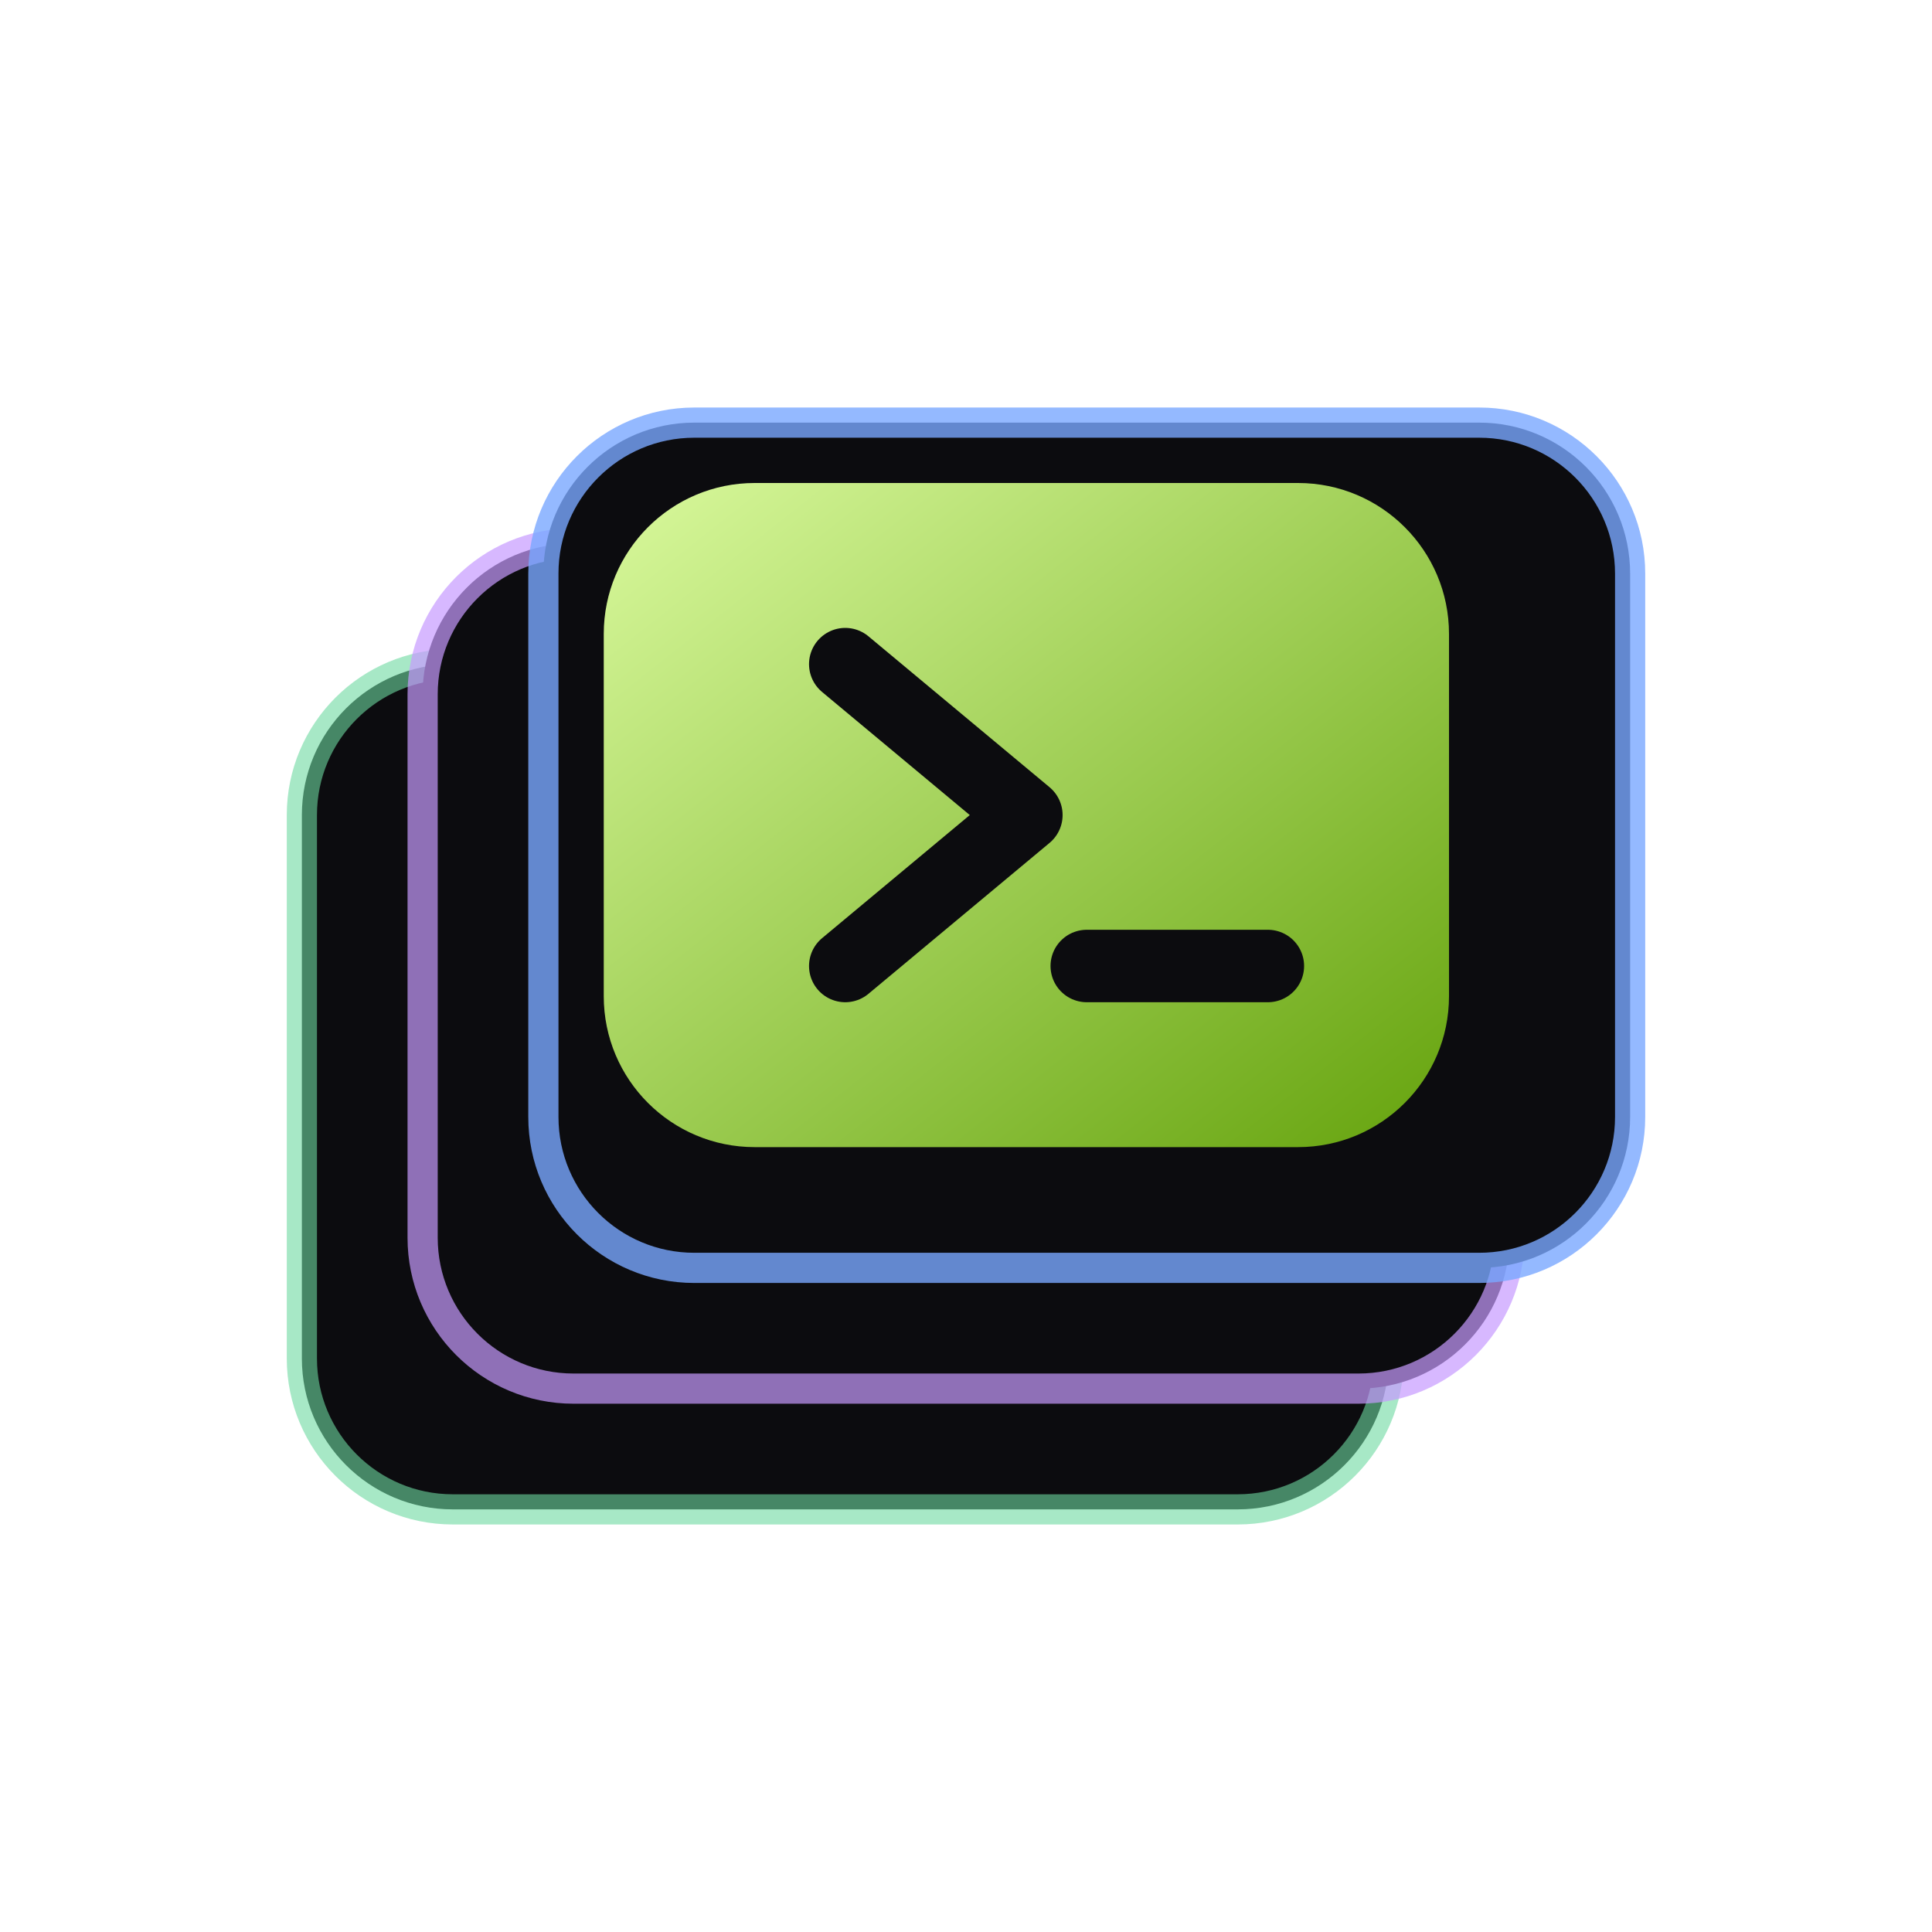
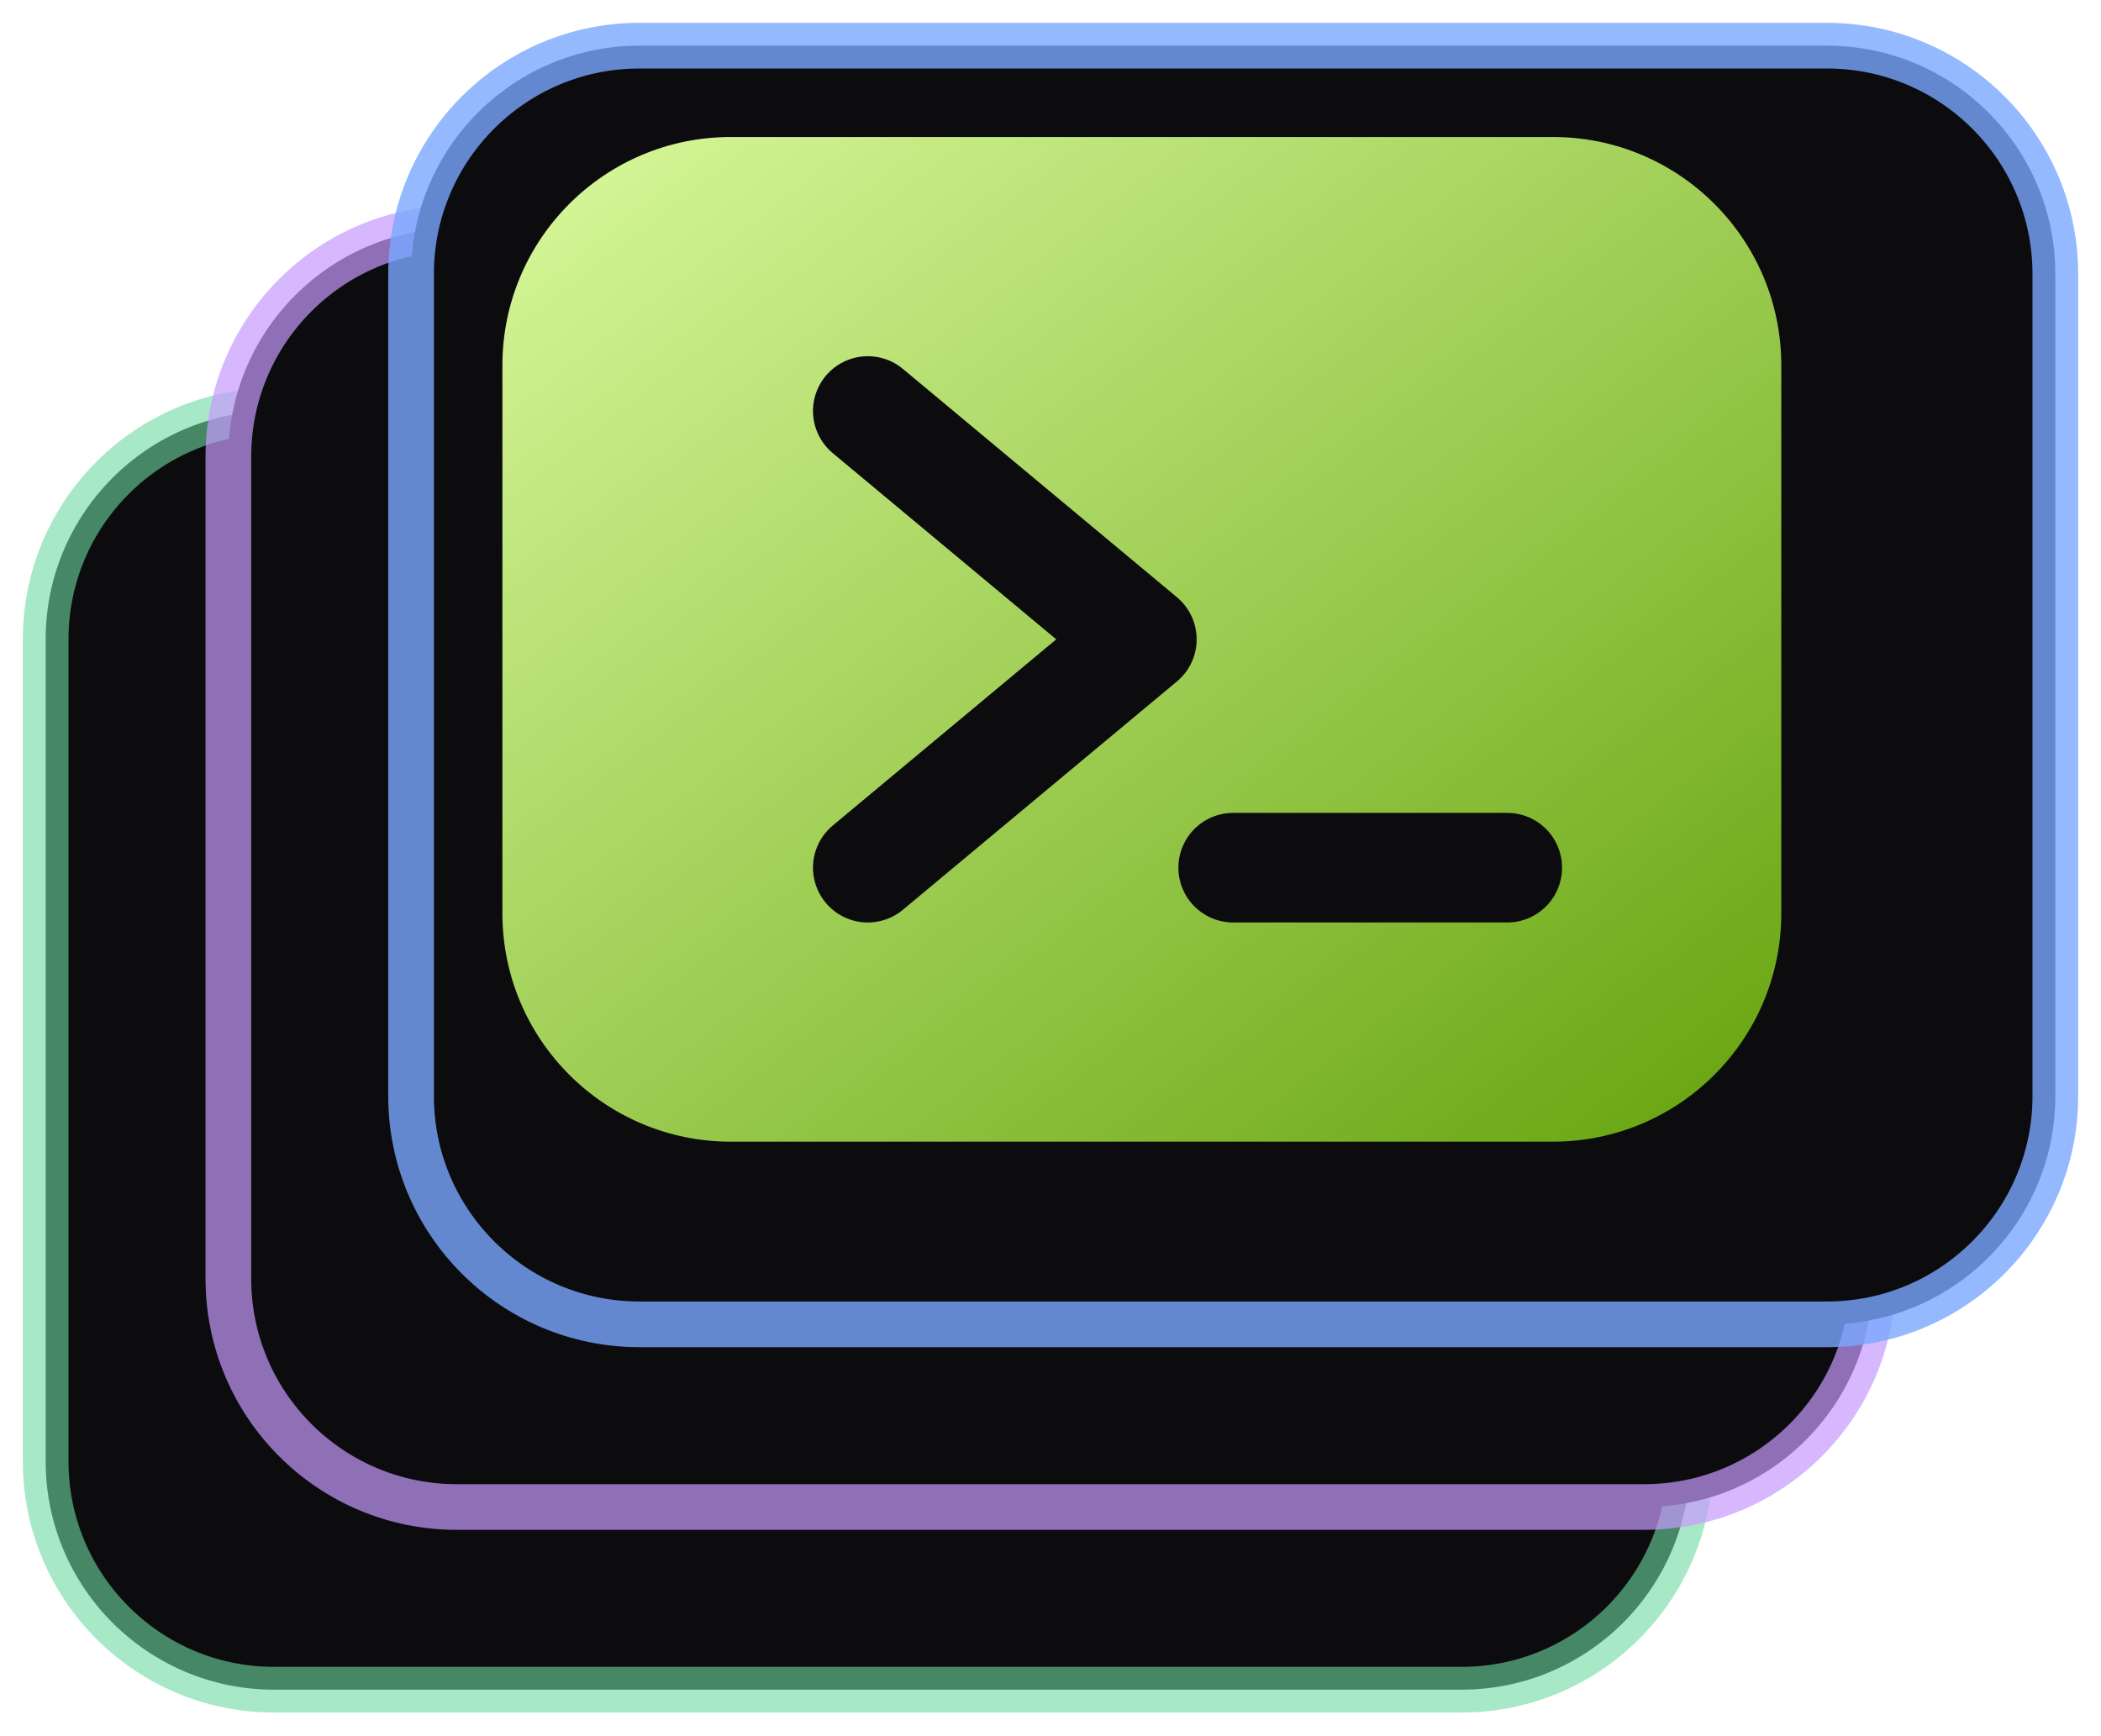
- <svg xmlns="http://www.w3.org/2000/svg" viewBox="0 0 64 64" fill="none">
+ <svg xmlns="http://www.w3.org/2000/svg" viewBox="9 13 46 38" fill="none">
  <defs>
    <linearGradient id="brandGrad" x1="0" y1="0" x2="1" y2="1">
      <stop offset="0" stop-color="#d9f99d" />
      <stop offset="1" stop-color="#65a30d" />
    </linearGradient>
  </defs>
  <rect x="10" y="22" width="36" height="28" rx="5" fill="#0c0c0f" stroke="#6dd9a1" stroke-opacity=".6" />
  <rect x="14" y="18" width="36" height="28" rx="5" fill="#0c0c0f" stroke="#c79bff" stroke-opacity=".7" />
  <rect x="18" y="14" width="36" height="28" rx="5" fill="#0c0c0f" stroke="#7aa7ff" stroke-opacity=".8" />
  <rect x="20" y="16" width="28" height="22" rx="5" fill="url(#brandGrad)" />
  <path d="M28 22 L34 27 L28 32" stroke="#0c0c0f" stroke-width="2.4" stroke-linecap="round" stroke-linejoin="round" fill="none" />
  <line x1="36" y1="32" x2="42" y2="32" stroke="#0c0c0f" stroke-width="2.4" stroke-linecap="round" />
</svg>
